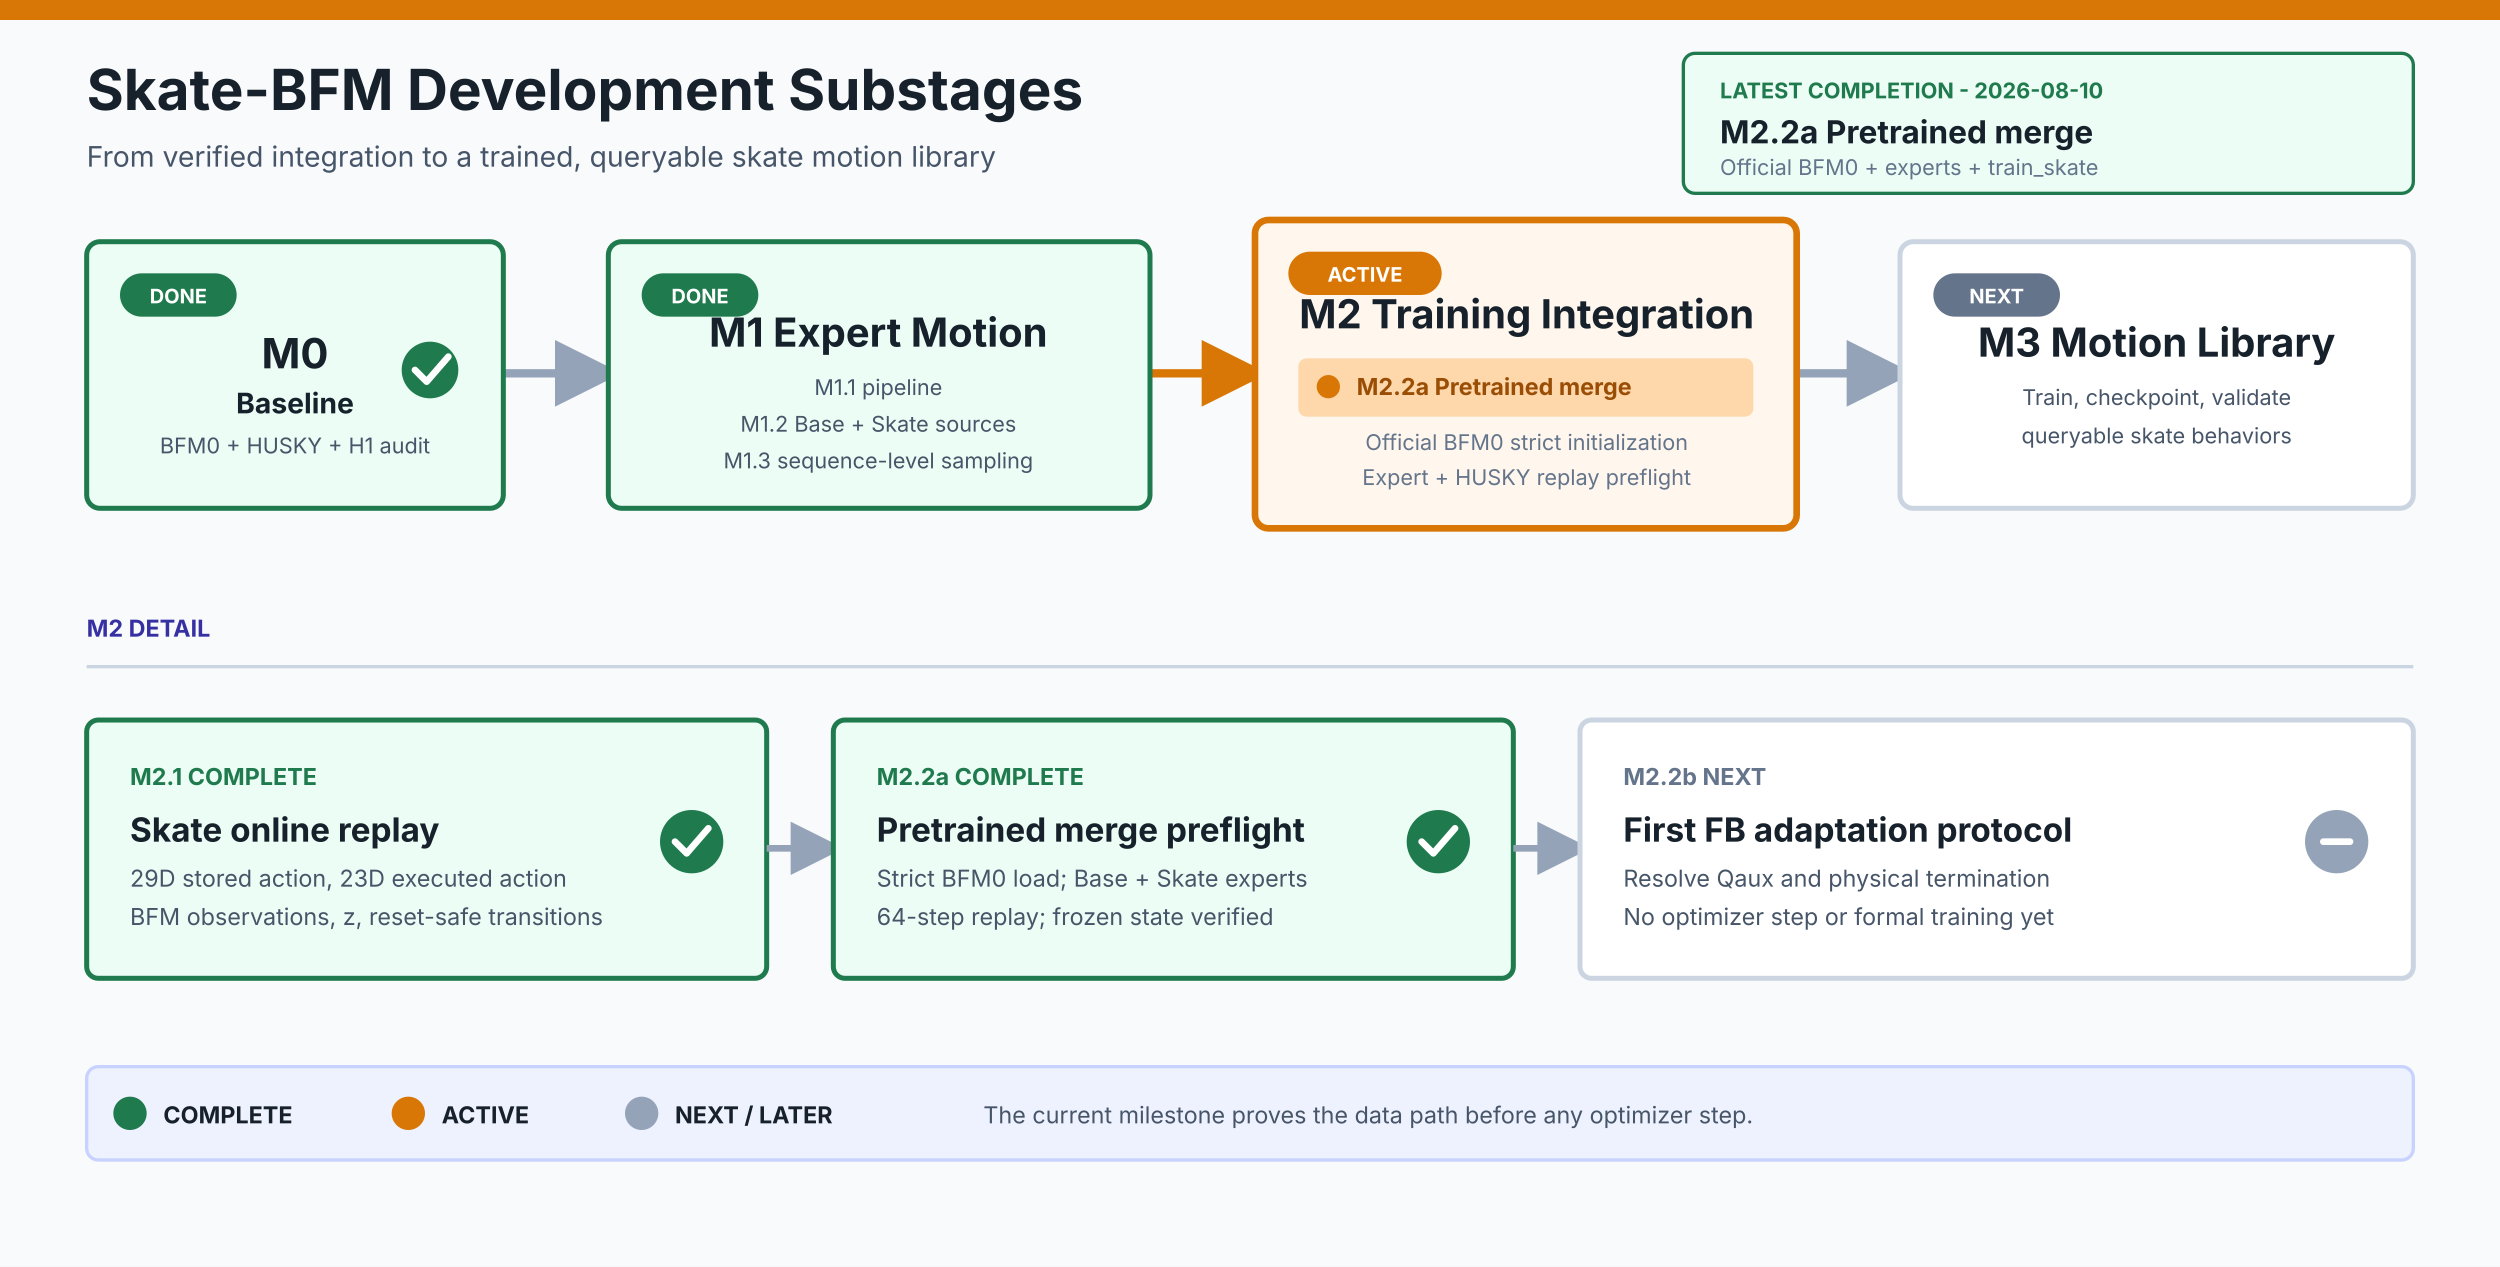
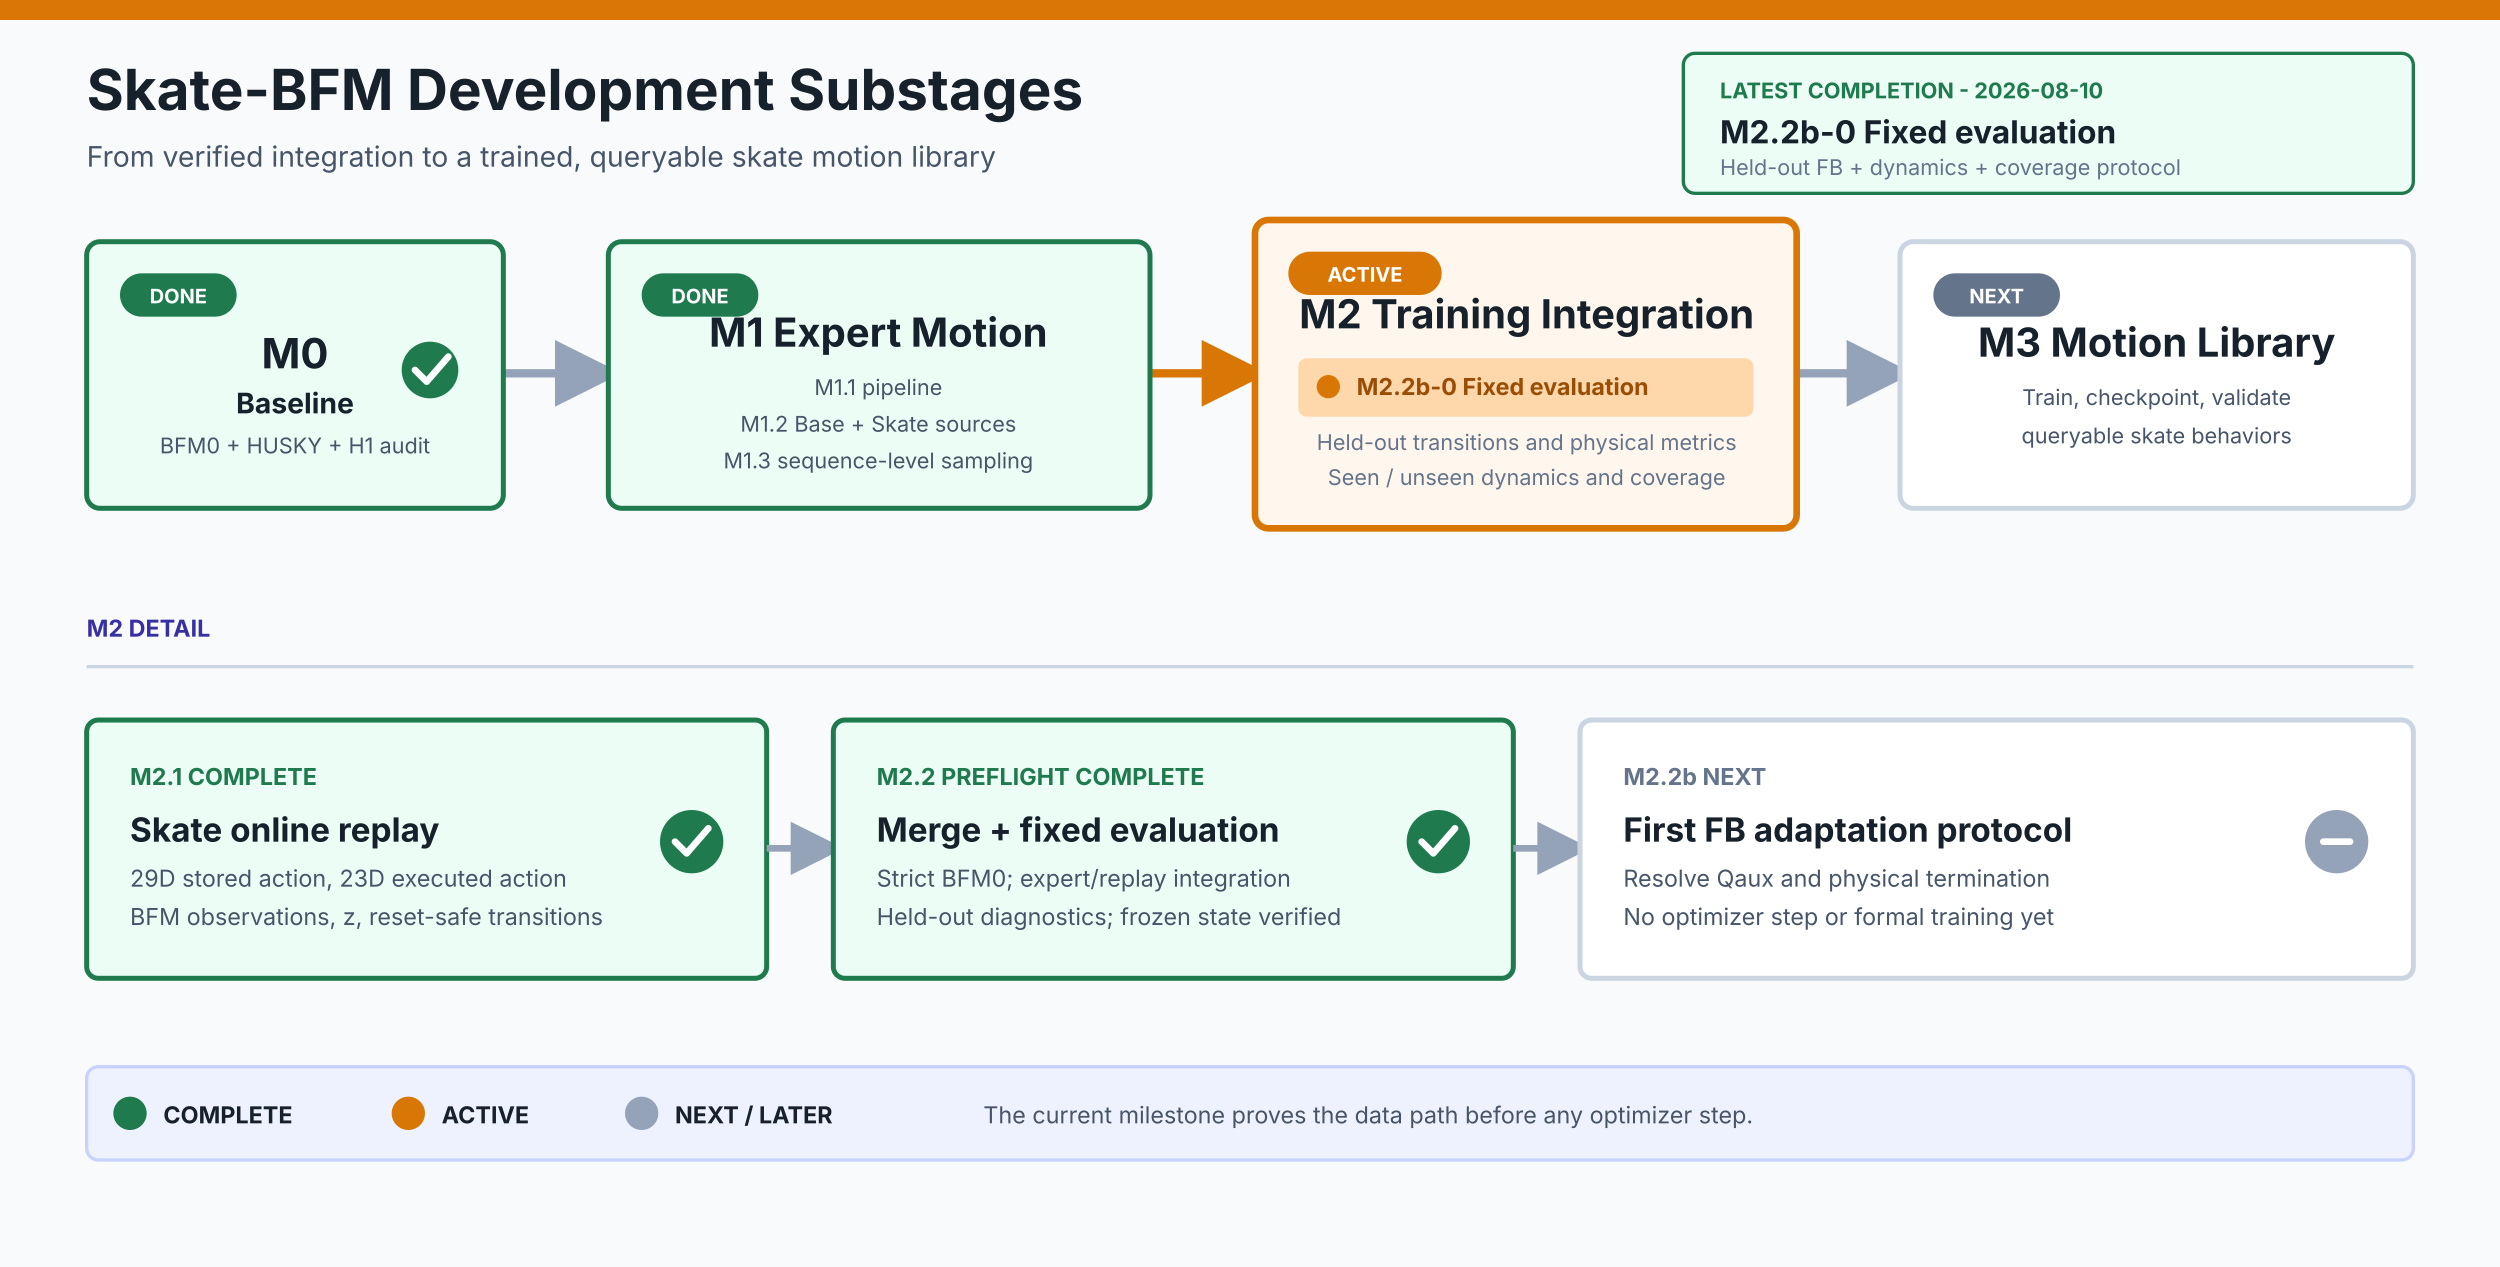
<svg xmlns="http://www.w3.org/2000/svg" width="1500" height="760" viewBox="0 0 1500 760" role="img" aria-labelledby="title desc">
  <defs>
    <marker id="arrow" viewBox="0 0 10 10" refX="8" refY="5" markerWidth="8" markerHeight="8" orient="auto">
      <path d="M 0 0 L 10 5 L 0 10 z" fill="#94a3b8" />
    </marker>
    <marker id="arrow-active" viewBox="0 0 10 10" refX="8" refY="5" markerWidth="8" markerHeight="8" orient="auto">
      <path d="M 0 0 L 10 5 L 0 10 z" fill="#d97706" />
    </marker>
  </defs>
  <rect width="1500" height="760" fill="#f8fafc" />
  <rect width="1500" height="12" fill="#d97706" />
  <text x="52" y="66" fill="#17212b" font-family="Inter, Arial, sans-serif" font-size="34" font-weight="700">Skate-BFM Development Substages</text>
  <text x="52" y="100" fill="#475569" font-family="Inter, Arial, sans-serif" font-size="17">From verified integration to a trained, queryable skate motion library</text>
  <rect x="1010" y="32" width="438" height="84" rx="7" fill="#ecfdf5" stroke="#1f7a4d" stroke-width="2" />
  <text x="1032" y="59" fill="#1f7a4d" font-family="Inter, Arial, sans-serif" font-size="13" font-weight="700">LATEST COMPLETION - 2026-08-10</text>
-   <text x="1032" y="86" fill="#17212b" font-family="Inter, Arial, sans-serif" font-size="19" font-weight="700">M2.2a Pretrained merge</text>
-   <text x="1032" y="105" fill="#64748b" font-family="Inter, Arial, sans-serif" font-size="13">Official BFM0 + experts + train_skate</text>
+   <text x="1032" y="86" fill="#17212b" font-family="Inter, Arial, sans-serif" font-size="19" font-weight="700">M2.2b-0 Fixed evaluation</text>
+   <text x="1032" y="105" fill="#64748b" font-family="Inter, Arial, sans-serif" font-size="13">Held-out FB + dynamics + coverage protocol</text>
  <line x1="302" y1="224" x2="365" y2="224" stroke="#94a3b8" stroke-width="5" marker-end="url(#arrow)" />
  <line x1="690" y1="224" x2="753" y2="224" stroke="#d97706" stroke-width="5" marker-end="url(#arrow-active)" />
  <line x1="1078" y1="224" x2="1140" y2="224" stroke="#94a3b8" stroke-width="5" marker-end="url(#arrow)" />
  <g font-family="Inter, Arial, sans-serif">
    <rect x="52" y="145" width="250" height="160" rx="8" fill="#ecfdf5" stroke="#1f7a4d" stroke-width="3" />
    <rect x="72" y="164" width="70" height="26" rx="13" fill="#1f7a4d" />
    <text x="107" y="182" fill="#ffffff" font-size="12" font-weight="700" text-anchor="middle">DONE</text>
    <text x="177" y="221" fill="#17212b" font-size="25" font-weight="700" text-anchor="middle">M0</text>
    <text x="177" y="248" fill="#17212b" font-size="17" font-weight="700" text-anchor="middle">Baseline</text>
    <text x="177" y="272" fill="#475569" font-size="13" text-anchor="middle">BFM0 + HUSKY + H1 audit</text>
    <circle cx="258" cy="222" r="17" fill="#1f7a4d" />
    <path d="M249 222 L256 229 L269 214" fill="none" stroke="#ffffff" stroke-width="4" stroke-linecap="round" stroke-linejoin="round" />
    <rect x="365" y="145" width="325" height="160" rx="8" fill="#ecfdf5" stroke="#1f7a4d" stroke-width="3" />
    <rect x="385" y="164" width="70" height="26" rx="13" fill="#1f7a4d" />
    <text x="420" y="182" fill="#ffffff" font-size="12" font-weight="700" text-anchor="middle">DONE</text>
    <text x="527" y="208" fill="#17212b" font-size="24" font-weight="700" text-anchor="middle">M1 Expert Motion</text>
    <text x="527" y="237" fill="#475569" font-size="13" text-anchor="middle">M1.1 pipeline</text>
    <text x="527" y="259" fill="#475569" font-size="13" text-anchor="middle">M1.2 Base + Skate sources</text>
    <text x="527" y="281" fill="#475569" font-size="13" text-anchor="middle">M1.3 sequence-level sampling</text>
    <rect x="753" y="132" width="325" height="185" rx="8" fill="#fff7ed" stroke="#d97706" stroke-width="4" />
    <rect x="773" y="151" width="92" height="26" rx="13" fill="#d97706" />
    <text x="819" y="169" fill="#ffffff" font-size="12" font-weight="700" text-anchor="middle">ACTIVE</text>
    <text x="916" y="197" fill="#17212b" font-size="24" font-weight="700" text-anchor="middle">M2 Training Integration</text>
    <rect x="779" y="215" width="273" height="35" rx="5" fill="#fed7aa" />
    <circle cx="797" cy="232" r="7" fill="#d97706" />
-     <text x="814" y="237" fill="#9a4d05" font-size="14" font-weight="700">M2.2a Pretrained merge</text>
-     <text x="916" y="270" fill="#64748b" font-size="13" text-anchor="middle">Official BFM0 strict initialization</text>
-     <text x="916" y="291" fill="#64748b" font-size="13" text-anchor="middle">Expert + HUSKY replay preflight</text>
+     <text x="814" y="237" fill="#9a4d05" font-size="14" font-weight="700">M2.2b-0 Fixed evaluation</text>
+     <text x="916" y="270" fill="#64748b" font-size="13" text-anchor="middle">Held-out transitions and physical metrics</text>
+     <text x="916" y="291" fill="#64748b" font-size="13" text-anchor="middle">Seen / unseen dynamics and coverage</text>
    <rect x="1140" y="145" width="308" height="160" rx="8" fill="#ffffff" stroke="#cbd5e1" stroke-width="3" />
    <rect x="1160" y="164" width="76" height="26" rx="13" fill="#64748b" />
    <text x="1198" y="182" fill="#ffffff" font-size="12" font-weight="700" text-anchor="middle">NEXT</text>
    <text x="1294" y="214" fill="#17212b" font-size="24" font-weight="700" text-anchor="middle">M3 Motion Library</text>
    <text x="1294" y="243" fill="#475569" font-size="13" text-anchor="middle">Train, checkpoint, validate</text>
    <text x="1294" y="266" fill="#475569" font-size="13" text-anchor="middle">queryable skate behaviors</text>
    <text x="52" y="382" fill="#3730a3" font-size="14" font-weight="700">M2 DETAIL</text>
    <line x1="52" y1="400" x2="1448" y2="400" stroke="#cbd5e1" stroke-width="2" />
    <rect x="52" y="432" width="408" height="155" rx="7" fill="#ecfdf5" stroke="#1f7a4d" stroke-width="3" />
    <text x="78" y="471" fill="#1f7a4d" font-size="14" font-weight="700">M2.1  COMPLETE</text>
    <text x="78" y="505" fill="#17212b" font-size="20" font-weight="700">Skate online replay</text>
    <text x="78" y="532" fill="#475569" font-size="14">29D stored action, 23D executed action</text>
    <text x="78" y="555" fill="#475569" font-size="14">BFM observations, z, reset-safe transitions</text>
    <circle cx="415" cy="505" r="19" fill="#1f7a4d" />
    <path d="M405 505 L412 512 L425 497" fill="none" stroke="#ffffff" stroke-width="4" stroke-linecap="round" stroke-linejoin="round" />
    <line x1="460" y1="509" x2="500" y2="509" stroke="#94a3b8" stroke-width="4" marker-end="url(#arrow)" />
    <rect x="500" y="432" width="408" height="155" rx="7" fill="#ecfdf5" stroke="#1f7a4d" stroke-width="3" />
-     <text x="526" y="471" fill="#1f7a4d" font-size="14" font-weight="700">M2.2a  COMPLETE</text>
-     <text x="526" y="505" fill="#17212b" font-size="20" font-weight="700">Pretrained merge preflight</text>
-     <text x="526" y="532" fill="#475569" font-size="14">Strict BFM0 load; Base + Skate experts</text>
-     <text x="526" y="555" fill="#475569" font-size="14">64-step replay; frozen state verified</text>
+     <text x="526" y="471" fill="#1f7a4d" font-size="14" font-weight="700">M2.2  PREFLIGHT COMPLETE</text>
+     <text x="526" y="505" fill="#17212b" font-size="20" font-weight="700">Merge + fixed evaluation</text>
+     <text x="526" y="532" fill="#475569" font-size="14">Strict BFM0; expert/replay integration</text>
+     <text x="526" y="555" fill="#475569" font-size="14">Held-out diagnostics; frozen state verified</text>
    <circle cx="863" cy="505" r="19" fill="#1f7a4d" />
    <path d="M853 505 L860 512 L873 497" fill="none" stroke="#ffffff" stroke-width="4" stroke-linecap="round" stroke-linejoin="round" />
    <line x1="908" y1="509" x2="948" y2="509" stroke="#94a3b8" stroke-width="4" marker-end="url(#arrow)" />
    <rect x="948" y="432" width="500" height="155" rx="7" fill="#ffffff" stroke="#cbd5e1" stroke-width="3" />
    <text x="974" y="471" fill="#64748b" font-size="14" font-weight="700">M2.2b  NEXT</text>
    <text x="974" y="505" fill="#17212b" font-size="20" font-weight="700">First FB adaptation protocol</text>
    <text x="974" y="532" fill="#475569" font-size="14">Resolve Qaux and physical termination</text>
    <text x="974" y="555" fill="#475569" font-size="14">No optimizer step or formal training yet</text>
    <circle cx="1402" cy="505" r="19" fill="#94a3b8" />
    <path d="M1394 505 L1410 505" stroke="#ffffff" stroke-width="4" stroke-linecap="round" />
    <rect x="52" y="640" width="1396" height="56" rx="7" fill="#eef2ff" stroke="#c7d2fe" stroke-width="2" />
    <circle cx="78" cy="668" r="10" fill="#1f7a4d" />
    <text x="98" y="674" fill="#17212b" font-size="14" font-weight="700">COMPLETE</text>
    <circle cx="245" cy="668" r="10" fill="#d97706" />
    <text x="265" y="674" fill="#17212b" font-size="14" font-weight="700">ACTIVE</text>
    <circle cx="385" cy="668" r="10" fill="#94a3b8" />
    <text x="405" y="674" fill="#17212b" font-size="14" font-weight="700">NEXT / LATER</text>
    <text x="590" y="674" fill="#475569" font-size="14">The current milestone proves the data path before any optimizer step.</text>
  </g>
</svg>
